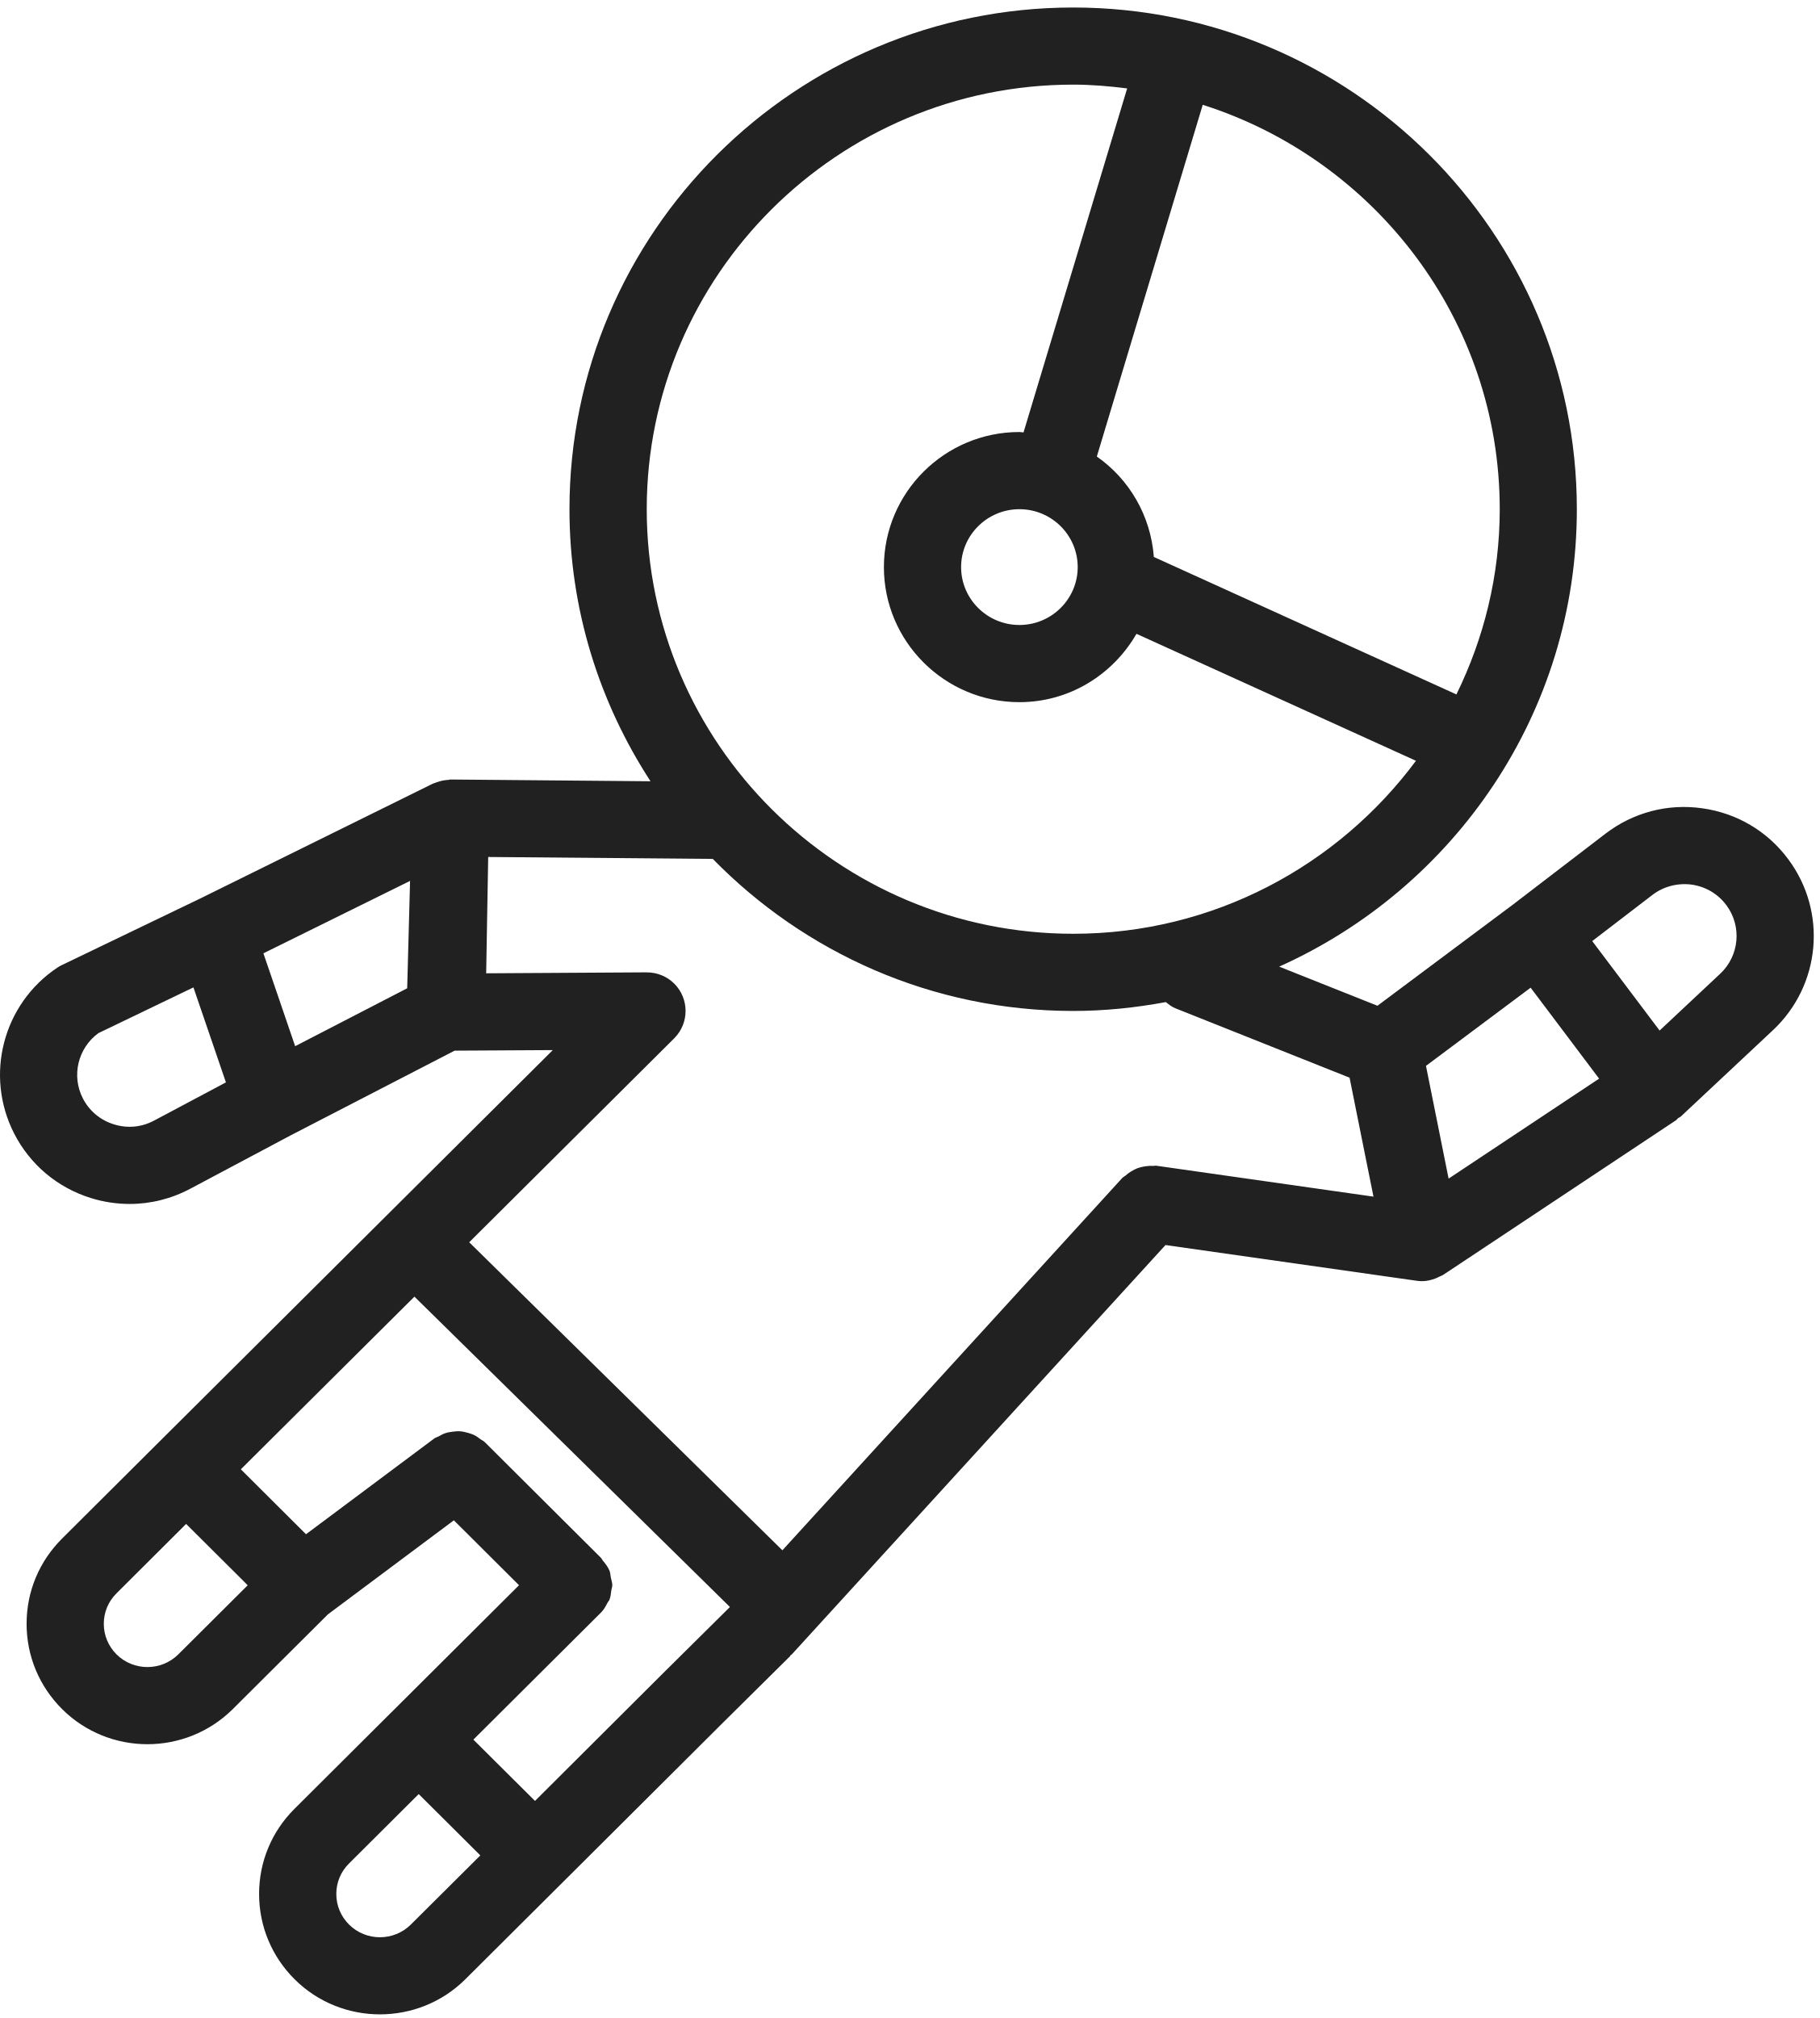
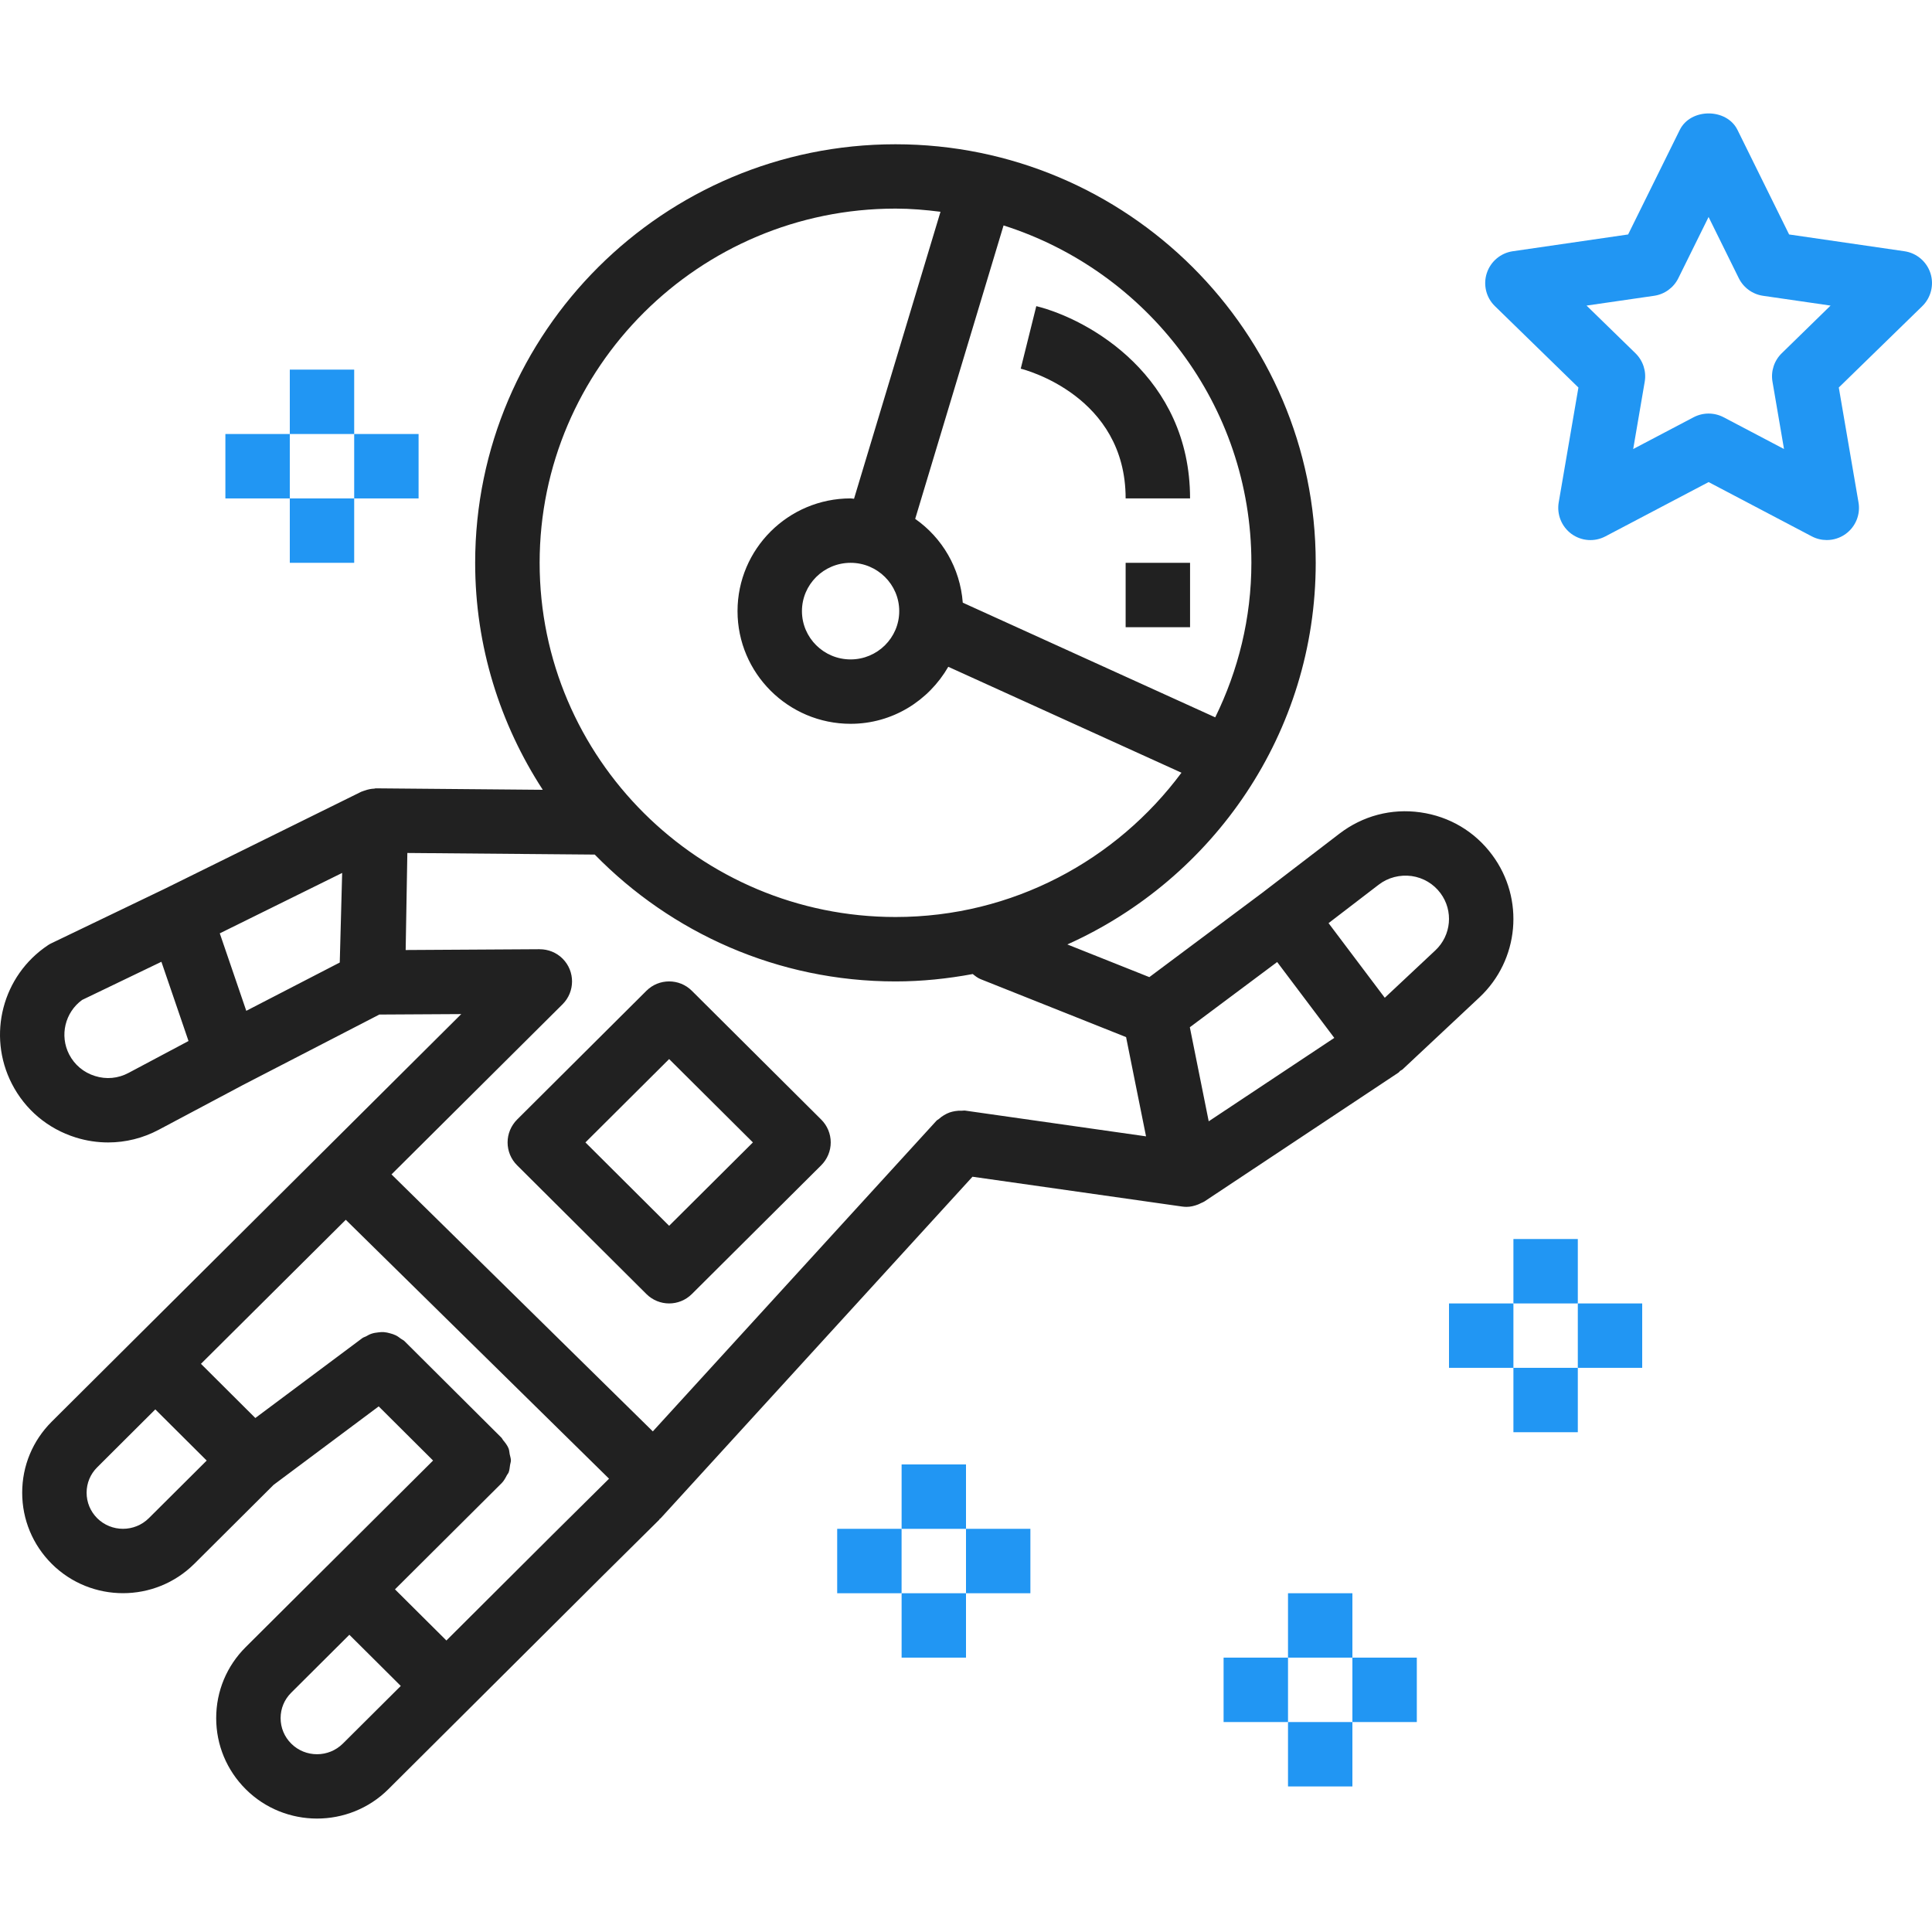
- <svg xmlns="http://www.w3.org/2000/svg" width="55" height="61" viewBox="0 0 55 61" fill="none">
-   <path d="M54.063 25.974C53.435 25.126 52.512 24.58 51.464 24.433C50.412 24.283 49.373 24.56 48.533 25.203L45.795 27.301L45.794 27.303L41.643 30.402L38.672 29.219C43.969 26.843 47.671 21.545 47.671 15.394C47.671 7.031 40.84 0.227 32.444 0.227C24.047 0.227 17.216 7.031 17.216 15.394C17.216 18.425 18.123 21.244 19.666 23.616L13.62 23.563C13.617 23.563 13.613 23.563 13.61 23.563C13.591 23.563 13.576 23.573 13.559 23.574C13.443 23.578 13.33 23.602 13.219 23.642C13.191 23.652 13.162 23.658 13.135 23.671C13.121 23.677 13.107 23.678 13.093 23.685L6.021 27.176C6.02 27.176 6.018 27.176 6.018 27.177L1.877 29.169C1.831 29.189 1.784 29.216 1.739 29.246C0.088 30.345 -0.474 32.504 0.43 34.268C0.912 35.206 1.732 35.896 2.74 36.212C3.129 36.334 3.525 36.393 3.92 36.393C4.553 36.393 5.181 36.238 5.756 35.931L8.792 34.317L13.744 31.759L16.712 31.742L4.808 43.588C4.807 43.59 4.806 43.59 4.805 43.591L1.877 46.507C1.185 47.196 0.804 48.109 0.804 49.084C0.804 50.056 1.185 50.972 1.877 51.662C2.587 52.369 3.522 52.724 4.456 52.724C5.392 52.724 6.325 52.369 7.038 51.662L9.913 48.799L13.721 45.956L15.691 47.918L11.838 51.755C11.836 51.756 11.835 51.756 11.834 51.758L8.906 54.674C8.214 55.362 7.833 56.276 7.833 57.25C7.833 58.223 8.214 59.139 8.906 59.829C9.616 60.536 10.552 60.89 11.486 60.89C12.421 60.89 13.357 60.536 14.068 59.829L16.998 56.912L21.684 52.245C21.685 52.244 21.685 52.243 21.686 52.242L23.895 50.054L23.887 50.046C23.901 50.032 23.921 50.027 23.935 50.012L35.235 37.635L42.828 38.715C42.883 38.723 42.938 38.727 42.993 38.727C43.134 38.727 43.27 38.693 43.402 38.643C43.441 38.629 43.474 38.61 43.511 38.592C43.553 38.571 43.597 38.559 43.637 38.532L50.666 33.865C50.692 33.848 50.706 33.82 50.73 33.801C50.758 33.779 50.793 33.77 50.819 33.745L53.6 31.14C55.047 29.784 55.247 27.563 54.063 25.974ZM4.66 33.872C4.281 34.075 3.851 34.116 3.439 33.985C3.03 33.858 2.699 33.579 2.505 33.203C2.153 32.516 2.357 31.681 2.974 31.23L5.848 29.847L6.54 31.869L6.83 32.718L4.66 33.872ZM12.31 29.874L8.923 31.624L8.365 29.991L7.963 28.817L12.397 26.628L12.31 29.874ZM45.34 15.392C45.34 17.401 44.861 19.296 44.03 20.991L34.883 16.836C34.788 15.582 34.137 14.484 33.159 13.8L36.361 3.168C41.563 4.823 45.34 9.675 45.34 15.392ZM19.552 15.392C19.552 8.316 25.336 2.558 32.446 2.558C32.999 2.558 33.54 2.605 34.076 2.673L30.943 13.071C30.901 13.07 30.862 13.059 30.819 13.059C28.56 13.059 26.722 14.89 26.722 17.142C26.722 19.394 28.56 21.225 30.819 21.225C32.337 21.225 33.65 20.387 34.358 19.159L42.807 22.997C40.456 26.162 36.694 28.226 32.446 28.226C25.336 28.226 19.552 22.468 19.552 15.392ZM32.581 17.142C32.581 18.107 31.79 18.892 30.819 18.892C29.847 18.892 29.056 18.107 29.056 17.142C29.056 16.177 29.847 15.392 30.819 15.392C31.79 15.392 32.581 16.177 32.581 17.142ZM5.392 50.007C4.875 50.52 4.038 50.519 3.523 50.009C3.274 49.76 3.138 49.432 3.138 49.084C3.138 48.736 3.274 48.408 3.523 48.162L5.627 46.065L7.489 47.919L5.392 50.007ZM12.422 58.174C11.905 58.687 11.068 58.688 10.552 58.175C10.303 57.927 10.167 57.599 10.167 57.25C10.167 56.903 10.303 56.575 10.552 56.329L12.658 54.231L13.539 55.107L14.521 56.085L12.422 58.174ZM20.038 50.586C20.037 50.587 20.036 50.587 20.035 50.589L16.174 54.438L15.293 53.562L14.311 52.585L18.168 48.745C18.168 48.745 18.168 48.745 18.168 48.744C18.169 48.743 18.17 48.743 18.172 48.742C18.259 48.654 18.314 48.549 18.368 48.445C18.383 48.415 18.412 48.389 18.425 48.358C18.461 48.268 18.467 48.171 18.481 48.077C18.488 48.023 18.511 47.973 18.511 47.918C18.511 47.84 18.483 47.764 18.467 47.687C18.453 47.617 18.453 47.546 18.426 47.478C18.382 47.368 18.306 47.272 18.227 47.177C18.204 47.151 18.196 47.119 18.172 47.094C18.172 47.094 18.172 47.094 18.171 47.094C18.169 47.093 18.169 47.091 18.168 47.09L14.653 43.59C14.616 43.552 14.568 43.537 14.526 43.505C14.464 43.458 14.405 43.413 14.336 43.38C14.269 43.347 14.201 43.327 14.132 43.308C14.057 43.287 13.985 43.271 13.906 43.265C13.835 43.26 13.769 43.267 13.697 43.276C13.619 43.285 13.546 43.295 13.47 43.32C13.396 43.343 13.331 43.379 13.264 43.418C13.22 43.442 13.171 43.451 13.13 43.481L9.251 46.377L7.281 44.414L12.529 39.195L22.067 48.576L20.038 50.586ZM34.955 35.237C34.921 35.233 34.889 35.245 34.855 35.243C34.77 35.238 34.689 35.244 34.603 35.258C34.537 35.27 34.474 35.283 34.411 35.305C34.336 35.331 34.269 35.366 34.2 35.407C34.134 35.447 34.075 35.489 34.018 35.542C33.99 35.566 33.956 35.578 33.93 35.606L23.653 46.862L14.185 37.551L20.383 31.386C20.839 30.931 20.841 30.192 20.386 29.735C20.156 29.505 19.854 29.392 19.552 29.393V29.392L14.698 29.421L14.759 25.905L21.549 25.963C24.317 28.794 28.176 30.559 32.446 30.559C33.403 30.559 34.336 30.46 35.245 30.291C35.332 30.36 35.419 30.432 35.528 30.476L40.8 32.576L41.133 34.235L41.523 36.172L34.955 35.237ZM43.794 35.627L43.11 32.219L46.274 29.856L47.102 30.955L48.344 32.605L43.794 35.627ZM52.005 29.434L50.173 31.151L48.136 28.447L49.954 27.053C50.294 26.792 50.722 26.685 51.142 26.74C51.564 26.8 51.938 27.02 52.192 27.362C52.666 28 52.585 28.89 52.005 29.434Z" fill="#212121" />
+ <svg xmlns="http://www.w3.org/2000/svg" width="70" height="70" viewBox="0 0 70 70" fill="none">
+   <path d="M69.943 9.896C69.805 9.475 69.442 9.167 69.002 9.103L64.823 8.495L62.953 4.708C62.561 3.91 61.253 3.91 60.861 4.708L58.99 8.495L54.811 9.103C54.371 9.167 54.008 9.474 53.869 9.897C53.732 10.319 53.845 10.783 54.164 11.092L57.189 14.041L56.475 18.203C56.401 18.641 56.58 19.083 56.938 19.345C57.301 19.608 57.775 19.641 58.168 19.433L61.906 17.467L65.644 19.433C65.814 19.523 66.002 19.567 66.188 19.567C66.429 19.567 66.671 19.492 66.874 19.344C67.233 19.083 67.413 18.641 67.337 18.203L66.623 14.04L69.648 11.092C69.965 10.782 70.08 10.319 69.943 9.896ZM64.556 12.799C64.281 13.066 64.155 13.454 64.221 13.832L64.638 16.269L62.45 15.118C62.279 15.029 62.093 14.984 61.906 14.984C61.719 14.984 61.534 15.029 61.362 15.118L59.174 16.269L59.591 13.832C59.657 13.454 59.531 13.068 59.256 12.799L57.484 11.072L59.932 10.717C60.312 10.662 60.64 10.423 60.81 10.078L61.905 7.862L62.999 10.078C63.169 10.422 63.497 10.662 63.878 10.717L66.325 11.072L64.556 12.799Z" fill="#2196F3" />
+   <path d="M57.167 44.892H54.834V47.226H57.167V44.892Z" fill="#2196F3" />
+   <path d="M57.167 49.559H54.834V51.892H57.167V49.559Z" fill="#2196F3" />
+   <path d="M59.5 47.226H57.167V49.559H59.5V47.226Z" fill="#2196F3" />
+   <path d="M54.834 47.226H52.5V49.559H54.834V47.226Z" fill="#2196F3" />
+   <path d="M49 57.726H46.667V60.059H49V57.726Z" fill="#2196F3" />
+   <path d="M49 62.393H46.667V64.726H49V62.393Z" fill="#2196F3" />
+   <path d="M51.334 60.059H49V62.393H51.334V60.059Z" fill="#2196F3" />
+   <path d="M46.667 60.059H44.333V62.393H46.667V60.059Z" fill="#2196F3" />
+   <path d="M35 53.059H32.667V55.393H35V53.059Z" fill="#2196F3" />
+   <path d="M35 57.726H32.667V60.059H35V57.726Z" fill="#2196F3" />
+   <path d="M37.333 55.392H35V57.726H37.333V55.392Z" fill="#2196F3" />
+   <path d="M32.666 55.392H30.333V57.726H32.666V55.392Z" fill="#2196F3" />
+   <path d="M12.833 13.392H10.5V15.725H12.833V13.392Z" fill="#2196F3" />
+   <path d="M12.833 18.059H10.5V20.392H12.833V18.059Z" fill="#2196F3" />
+   <path d="M15.166 15.725H12.833V18.059H15.166V15.725Z" fill="#2196F3" />
+   <path d="M10.5 15.725H8.166V18.059H10.5V15.725Z" fill="#2196F3" />
+   <path d="M54.063 30.974C53.435 30.126 52.512 29.58 51.464 29.433C50.412 29.283 49.373 29.56 48.533 30.203L45.795 32.301L45.794 32.303L41.643 35.403L38.672 34.219C43.969 31.843 47.671 26.545 47.671 20.394C47.671 12.031 40.84 5.227 32.444 5.227C24.047 5.227 17.216 12.031 17.216 20.394C17.216 23.425 18.123 26.244 19.666 28.616L13.62 28.563C13.617 28.563 13.613 28.563 13.61 28.563C13.591 28.563 13.576 28.573 13.559 28.574C13.443 28.578 13.33 28.602 13.219 28.642C13.191 28.652 13.162 28.658 13.135 28.671C13.121 28.677 13.107 28.678 13.093 28.685L6.021 32.176C6.02 32.176 6.018 32.176 6.018 32.178L1.877 34.169C1.831 34.189 1.784 34.216 1.739 34.246C0.088 35.345 -0.474 37.504 0.43 39.268C0.912 40.206 1.732 40.896 2.74 41.212C3.129 41.334 3.525 41.393 3.919 41.393C4.553 41.393 5.181 41.238 5.756 40.931L8.792 39.317L13.744 36.759L16.712 36.742L4.808 48.588C4.807 48.59 4.806 48.59 4.805 48.591L1.876 51.507C1.185 52.196 0.804 53.109 0.804 54.084C0.804 55.056 1.185 55.972 1.876 56.662C2.587 57.369 3.521 57.724 4.456 57.724C5.392 57.724 6.325 57.369 7.038 56.662L9.913 53.799L13.721 50.956L15.691 52.918L11.838 56.755C11.836 56.756 11.835 56.756 11.834 56.758L8.906 59.674C8.214 60.362 7.833 61.276 7.833 62.25C7.833 63.223 8.214 64.139 8.906 64.829C9.616 65.536 10.552 65.89 11.486 65.89C12.421 65.89 13.357 65.536 14.068 64.829L16.998 61.912L21.684 57.245C21.685 57.244 21.685 57.243 21.686 57.242L23.895 55.054L23.887 55.046C23.901 55.032 23.921 55.027 23.935 55.012L35.235 42.635L42.828 43.715C42.883 43.723 42.938 43.727 42.992 43.727C43.134 43.727 43.27 43.693 43.402 43.643C43.441 43.629 43.474 43.61 43.511 43.592C43.553 43.571 43.597 43.559 43.637 43.532L50.666 38.865C50.692 38.848 50.706 38.82 50.73 38.801C50.758 38.779 50.793 38.77 50.819 38.745L53.6 36.14C55.047 34.784 55.247 32.563 54.063 30.974ZM4.66 38.872C4.281 39.075 3.851 39.116 3.439 38.985C3.03 38.858 2.699 38.579 2.505 38.203C2.153 37.516 2.357 36.681 2.974 36.23L5.848 34.847L6.54 36.869L6.83 37.718L4.66 38.872ZM12.31 34.874L8.923 36.624L8.365 34.991L7.963 33.817L12.397 31.628L12.31 34.874ZM45.34 20.392C45.34 22.401 44.861 24.296 44.03 25.991L34.883 21.836C34.788 20.582 34.137 19.484 33.159 18.8L36.361 8.168C41.563 9.823 45.34 14.675 45.34 20.392ZM19.552 20.392C19.552 13.316 25.336 7.558 32.446 7.558C32.999 7.558 33.54 7.605 34.076 7.673L30.943 18.071C30.901 18.07 30.862 18.058 30.819 18.058C28.56 18.058 26.722 19.89 26.722 22.142C26.722 24.394 28.56 26.225 30.819 26.225C32.337 26.225 33.65 25.387 34.358 24.159L42.807 27.997C40.456 31.162 36.694 33.225 32.446 33.225C25.336 33.225 19.552 27.468 19.552 20.392ZM32.581 22.142C32.581 23.107 31.79 23.892 30.819 23.892C29.847 23.892 29.056 23.107 29.056 22.142C29.056 21.177 29.847 20.392 30.819 20.392C31.79 20.392 32.581 21.177 32.581 22.142ZM5.392 55.007C4.875 55.52 4.038 55.519 3.523 55.009C3.274 54.76 3.138 54.432 3.138 54.084C3.138 53.736 3.274 53.408 3.523 53.162L5.627 51.065L7.489 52.919L5.392 55.007ZM12.422 63.174C11.905 63.687 11.068 63.688 10.552 63.175C10.303 62.927 10.167 62.599 10.167 62.25C10.167 61.903 10.303 61.575 10.552 61.329L12.658 59.231L13.539 60.107L14.521 61.085L12.422 63.174ZM20.038 55.586C20.037 55.587 20.036 55.587 20.035 55.589L16.174 59.438L15.293 58.562L14.311 57.585L18.168 53.745C18.168 53.745 18.168 53.745 18.168 53.744C18.169 53.743 18.17 53.743 18.172 53.742C18.259 53.654 18.314 53.549 18.368 53.445C18.383 53.415 18.412 53.389 18.425 53.358C18.461 53.268 18.467 53.171 18.481 53.077C18.488 53.023 18.511 52.973 18.511 52.918C18.511 52.84 18.483 52.764 18.467 52.687C18.453 52.617 18.453 52.546 18.426 52.478C18.382 52.368 18.306 52.272 18.227 52.177C18.204 52.151 18.196 52.119 18.172 52.094C18.172 52.094 18.172 52.094 18.171 52.094C18.169 52.093 18.169 52.091 18.168 52.09L14.653 48.59C14.616 48.552 14.568 48.537 14.526 48.505C14.464 48.458 14.405 48.413 14.336 48.38C14.269 48.347 14.201 48.327 14.131 48.308C14.057 48.287 13.985 48.271 13.906 48.265C13.835 48.26 13.769 48.267 13.697 48.276C13.619 48.285 13.546 48.295 13.47 48.32C13.396 48.343 13.331 48.379 13.264 48.418C13.22 48.442 13.171 48.451 13.13 48.481L9.251 51.377L7.281 49.414L12.528 44.195L22.067 53.576L20.038 55.586ZM34.954 40.237C34.921 40.233 34.889 40.245 34.855 40.243C34.77 40.238 34.688 40.244 34.603 40.258C34.537 40.27 34.474 40.283 34.411 40.305C34.336 40.331 34.269 40.366 34.2 40.407C34.134 40.447 34.075 40.489 34.018 40.542C33.99 40.566 33.956 40.578 33.93 40.606L23.653 51.862L14.185 42.551L20.383 36.386C20.839 35.931 20.841 35.192 20.386 34.735C20.156 34.505 19.854 34.392 19.552 34.393V34.392L14.698 34.421L14.759 30.905L21.549 30.963C24.317 33.794 28.176 35.559 32.446 35.559C33.403 35.559 34.336 35.46 35.245 35.291C35.332 35.361 35.419 35.432 35.528 35.476L40.8 37.576L41.133 39.235L41.523 41.172L34.954 40.237ZM43.794 40.627L43.11 37.219L46.274 34.856L47.102 35.955L48.344 37.605L43.794 40.627ZM52.005 34.434L50.173 36.151L48.136 33.447L49.954 32.053C50.294 31.792 50.722 31.685 51.142 31.74C51.564 31.8 51.938 32.02 52.192 32.362C52.666 33 52.585 33.891 52.005 34.434Z" fill="#212121" />
+   <path d="M29.755 40.565L25.067 35.898C24.613 35.445 23.875 35.445 23.421 35.898L18.734 40.565C18.515 40.786 18.391 41.082 18.391 41.392C18.391 41.703 18.514 42 18.734 42.219L23.421 46.886C23.648 47.112 23.947 47.226 24.244 47.226C24.542 47.226 24.84 47.112 25.067 46.886L29.755 42.219C29.974 42 30.099 41.703 30.099 41.392C30.099 41.082 29.975 40.784 29.755 40.565ZM24.244 44.413L21.211 41.392L24.244 38.372L27.279 41.392L24.244 44.413Z" fill="#212121" />
+   <path d="M37.547 11.092L36.983 13.358C37.139 13.397 40.784 14.346 40.784 18.059H43.118C43.118 13.646 39.474 11.572 37.547 11.092Z" fill="#212121" />
+   <path d="M43.118 20.392H40.784V22.725H43.118V20.392Z" fill="#212121" />
</svg>
